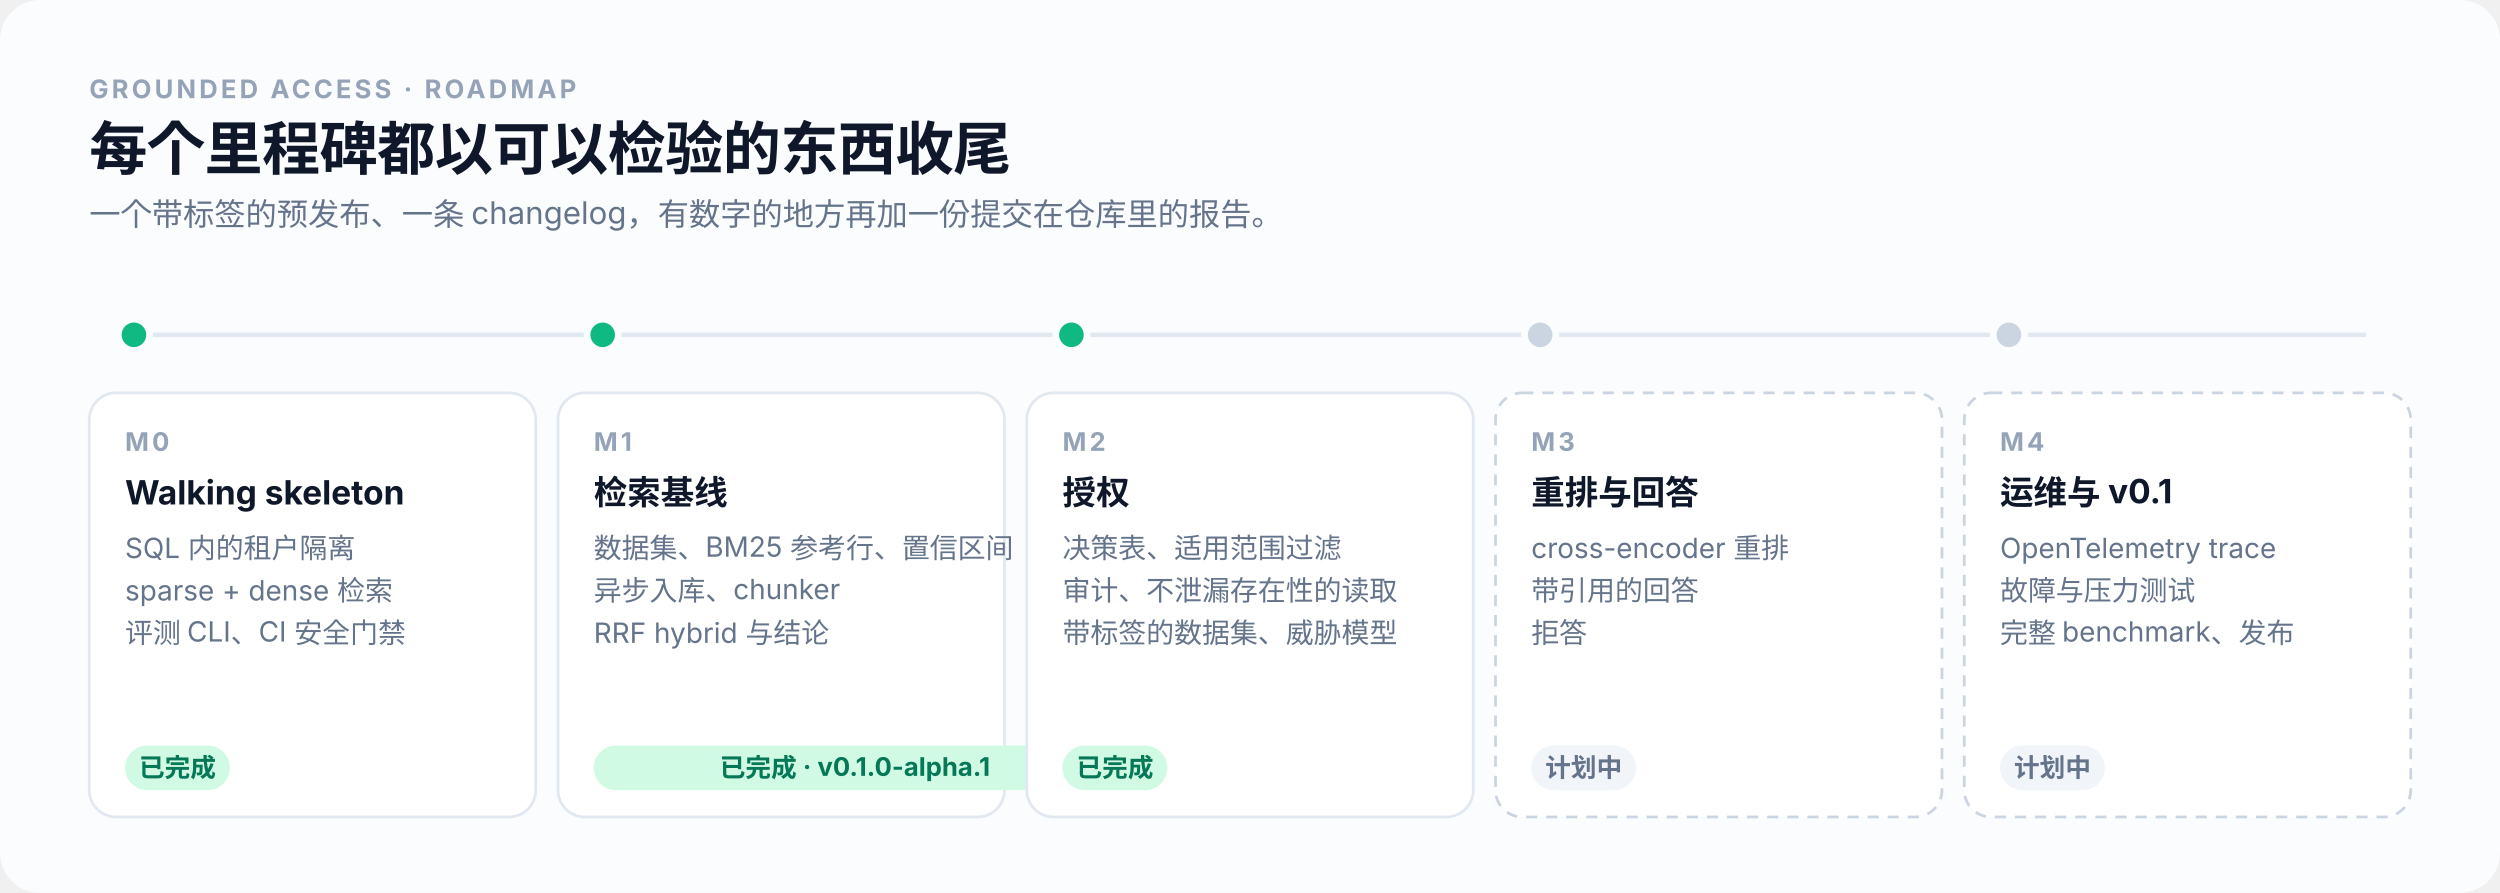
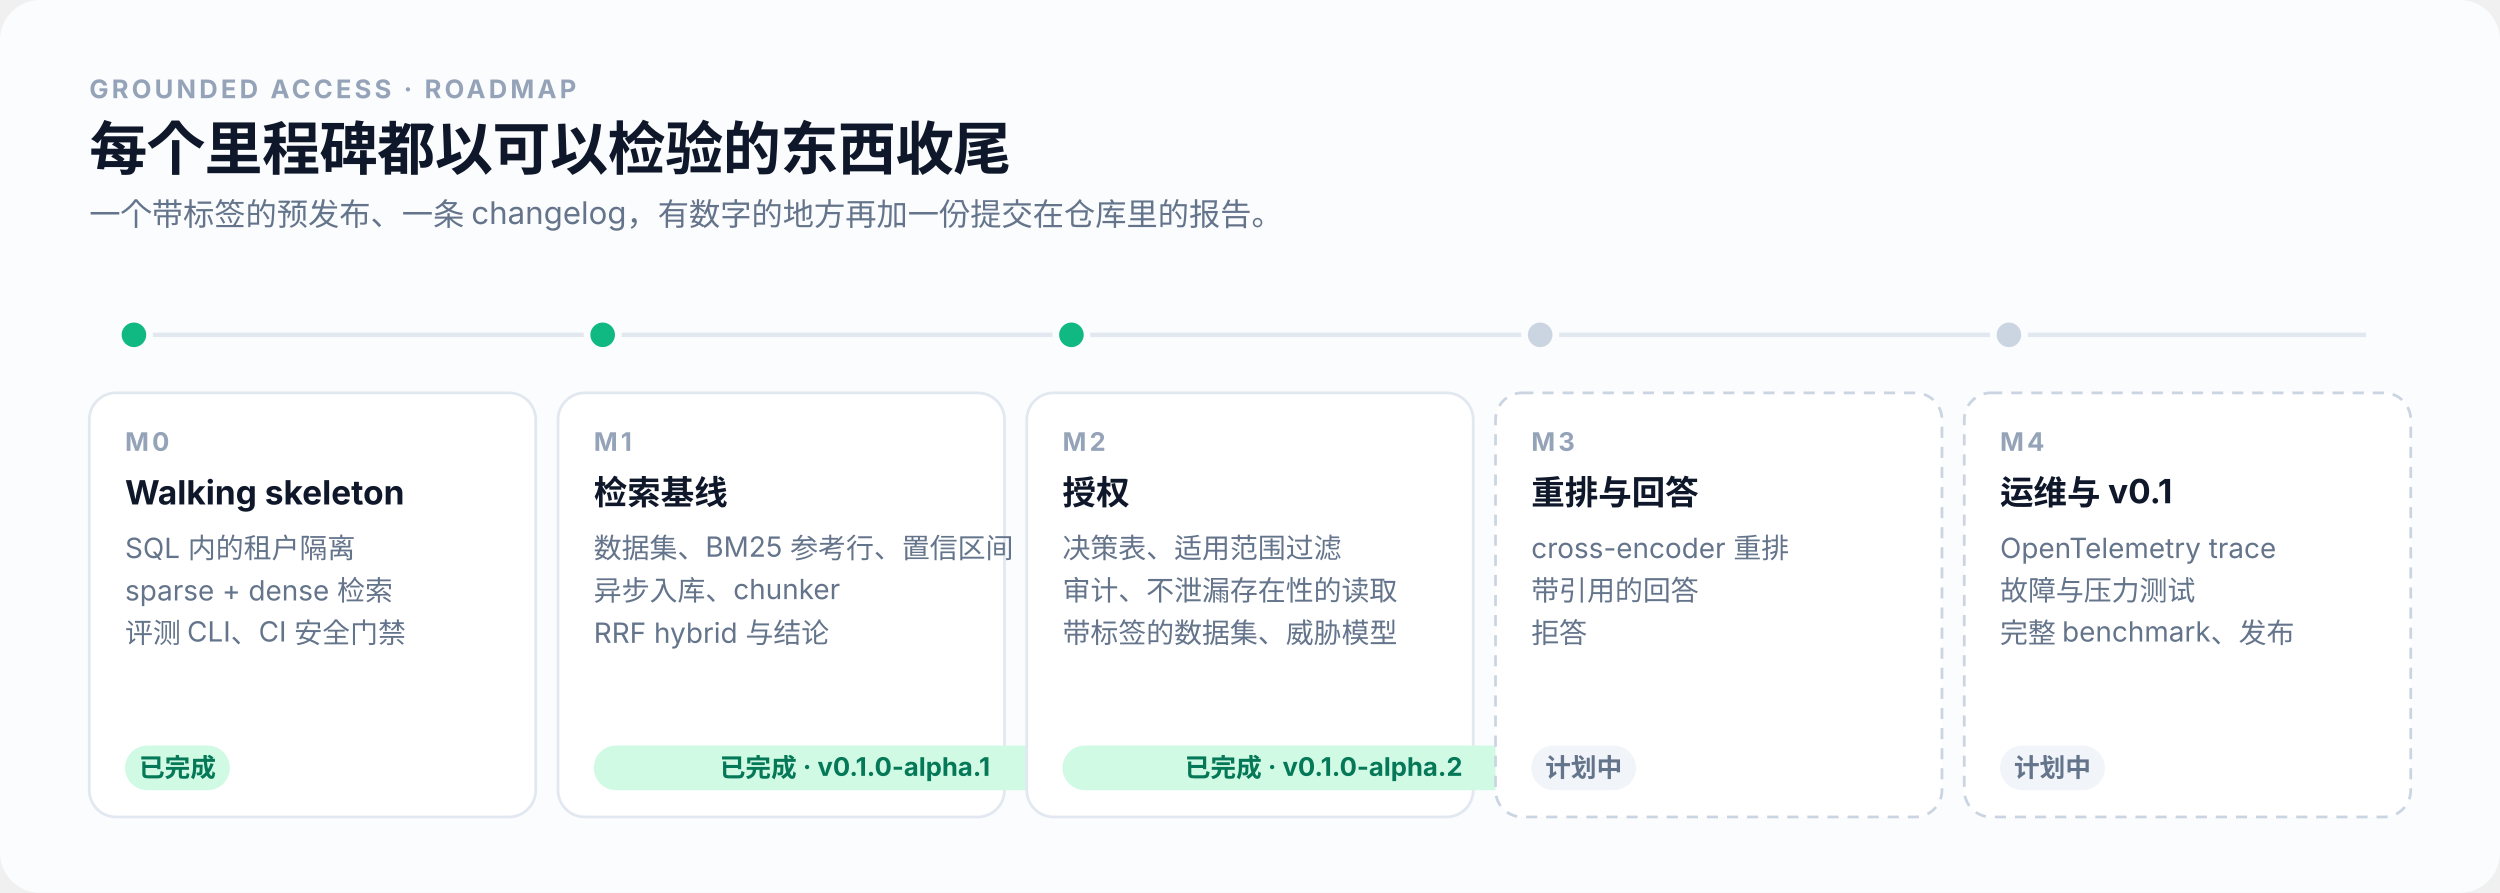
<svg xmlns="http://www.w3.org/2000/svg" viewBox="0 0 1120 400" width="1120" height="400" role="img" aria-labelledby="ttl dsc" style="max-width:100%;height:auto">
  <defs>
    <marker id="ar" viewBox="0 0 10 10" refX="9" refY="5" markerWidth="7" markerHeight="7" orient="auto-start-reverse">
      <path class="mk" d="M0 0 L10 5 L0 10 z" />
    </marker>
    <marker id="ar-v" viewBox="0 0 10 10" refX="9" refY="5" markerWidth="7" markerHeight="7" orient="auto-start-reverse">
      <path class="mk-v" d="M0 0 L10 5 L0 10 z" />
    </marker>
  </defs>
  <style>
    text{font-family:-apple-system,BlinkMacSystemFont,"Segoe UI","PingFang SC","Hiragino Sans GB","Microsoft YaHei",Inter,Roboto,sans-serif;}
    .bg{fill:#FBFCFE}
    .kicker{font-size:11.5px;font-weight:700;fill:#94A3B8;letter-spacing:1.4px}
    .title{font-size:26px;font-weight:700;fill:#0F172A;letter-spacing:-.2px}
    .sub{font-size:14px;fill:#64748B}
    .lbl{font-size:15px;font-weight:650;fill:#0F172A}
    .lbl-sm{font-size:13.5px;font-weight:650;fill:#0F172A}
    .txt{font-size:12.5px;fill:#64748B}
    .txt-d{font-size:12.5px;fill:#334155}
    .foot{font-size:12.5px;fill:#64748B}
    .mono{font-family:ui-monospace,SFMono-Regular,Menlo,Consolas,monospace;font-size:12px;font-weight:500;fill:#334155}
    .code{font-family:ui-monospace,SFMono-Regular,Menlo,Consolas,monospace;font-size:12.5px;fill:#E2E8F0}
    .codek{font-family:ui-monospace,SFMono-Regular,Menlo,Consolas,monospace;font-size:12.5px;fill:#7DD3FC}
    .num{font-size:13px;font-weight:650;fill:#0F172A}
    .big{font-size:30px;font-weight:700;fill:#0F172A}
    .bigok{font-size:30px;font-weight:700;fill:#059669}
    .card{fill:#FFFFFF;stroke:#E2E8F0;stroke-width:1.25}
    .dash{fill:#FFFFFF;stroke:#CBD5E1;stroke-width:1.25;stroke-dasharray:5 4}
    .group{fill:#F1F5F9;fill-opacity:.55;stroke:#E2E8F0;stroke-width:1.25}
    .blue{fill:#EFF6FF;stroke:#BFDBFE;stroke-width:1.25}
    .teal{fill:#F0FDFA;stroke:#99F6E4;stroke-width:1.25}
    .violet{fill:#F5F3FF;stroke:#DDD6FE;stroke-width:1.25}
    .amber{fill:#FFFBEB;stroke:#FDE68A;stroke-width:1.25}
    .rose{fill:#FFF1F2;stroke:#FECDD3;stroke-width:1.25}
    .green{fill:#ECFDF5;stroke:#A7F3D0;stroke-width:1.25}
    .dark{fill:#0F172A}
    .ln{stroke:#94A3B8;stroke-width:1.5;fill:none}
    .ln-v{stroke:#6366F1;stroke-width:1.75;fill:none}
    .mk{fill:#94A3B8}.mk-v{fill:#6366F1}
    .bar-s{fill:#38BDF8}.bar-d{fill:#6366F1}.bar-h{fill:#A78BFA}.bar-r{fill:#CBD5E1}
    .axis{stroke:#E2E8F0;stroke-width:1}
    .whisk{stroke:#0F172A;stroke-width:1.5}
    .pill-ok{fill:#D1FAE5}.pill-ok-t{font-size:11.5px;font-weight:700;fill:#047857}
    .pill-now{fill:#E0E7FF}.pill-now-t{font-size:11.5px;font-weight:700;fill:#4338CA}
    .pill-next{fill:#F1F5F9}.pill-next-t{font-size:11.5px;font-weight:700;fill:#64748B}
  </style>
  <rect class="bg" width="1120" height="400" rx="18" />
  <text class="kicker" x="40" y="44">GROUNDED ACCESS · ROADMAP</text>
  <text class="title" x="40" y="76">每个里程碑都以可以检验的东西收尾</text>
  <text class="sub" x="40" y="101">一个带标签的预发布、一条 changelog，有数字的地方再加一份提交在仓库里的报告。</text>
  <line class="axis" x1="60" y1="150" x2="1060" y2="150" style="stroke-width:2" />
  <circle cx="60" cy="150" r="7" fill="#10B981" stroke="#FBFCFE" stroke-width="3" />
  <rect class="card" x="40" y="176" width="200" height="190" rx="12" />
  <text class="kicker" x="56" y="202">M0</text>
  <text class="lbl" x="56" y="226">Walking skeleton</text>
  <text class="txt" x="56" y="250">SQL 内的租户隔离</text>
  <text class="txt" x="56" y="269">sparse + dense 检索</text>
  <text class="txt" x="56" y="288">评测 CLI、CI 安全门禁</text>
  <rect class="pill-ok" x="56" y="334" width="47" height="20" rx="10" />
  <text class="pill-ok-t" x="79.5" y="348" text-anchor="middle">已完成</text>
  <circle cx="270" cy="150" r="7" fill="#10B981" stroke="#FBFCFE" stroke-width="3" />
  <rect class="card" x="250" y="176" width="200" height="190" rx="12" />
  <text class="kicker" x="266" y="202">M1</text>
  <text class="lbl" x="266" y="226">检索基线</text>
  <text class="txt" x="266" y="250">数据集、BM25 参考行、置信区间</text>
  <text class="txt" x="266" y="269">异步入库、chunker</text>
  <text class="txt" x="266" y="288">RRF hybrid 与结论</text>
  <rect class="pill-ok" x="266" y="334" width="234" height="20" rx="10" />
  <text class="pill-ok-t" x="383.0" y="348" text-anchor="middle">已完成 · v0.1.0-alpha.1</text>
  <circle cx="480" cy="150" r="7" fill="#10B981" stroke="#FBFCFE" stroke-width="3" />
  <rect class="card" x="460" y="176" width="200" height="190" rx="12" />
  <text class="kicker" x="476" y="202">M2</text>
  <text class="lbl" x="476" y="226">授权</text>
  <text class="txt" x="476" y="250">决策表、适用范围过滤</text>
  <text class="txt" x="476" y="269">审计、不泄漏存在性的读取</text>
  <text class="txt" x="476" y="288">带标签的数据集、威胁模型</text>
-   <rect class="pill-ok" x="476" y="334" width="47" height="20" rx="10" />
-   <text class="pill-ok-t" x="499.5" y="348" text-anchor="middle">已完成</text>
+   <rect class="pill-ok" x="476" y="334" width="234" height="20" rx="10" />
+   <text class="pill-ok-t" x="593.0" y="348" text-anchor="middle">已完成 · v0.1.0-alpha.2</text>
  <circle cx="690" cy="150" r="7" fill="#CBD5E1" stroke="#FBFCFE" stroke-width="3" />
  <rect class="dash" x="670" y="176" width="200" height="190" rx="12" />
  <text class="kicker" x="686" y="202">M3</text>
  <text class="lbl" x="686" y="226">重排与回答</text>
  <text class="txt" x="686" y="250">cross-encoder 重排</text>
  <text class="txt" x="686" y="269">带引用的回答</text>
  <text class="txt" x="686" y="288">拒答</text>
  <rect class="pill-next" x="686" y="334" width="47" height="20" rx="10" />
  <text class="pill-next-t" x="709.5" y="348" text-anchor="middle">计划中</text>
  <circle cx="900" cy="150" r="7" fill="#CBD5E1" stroke="#FBFCFE" stroke-width="3" />
  <rect class="dash" x="880" y="176" width="200" height="190" rx="12" />
  <text class="kicker" x="896" y="202">M4</text>
  <text class="lbl" x="896" y="226">运维与 v0.1</text>
  <text class="txt" x="896" y="250">OpenTelemetry trace</text>
  <text class="txt" x="896" y="269">故障与压力测试</text>
  <text class="txt" x="896" y="288">完整 benchmark、发布</text>
  <rect class="pill-next" x="896" y="334" width="47" height="20" rx="10" />
  <text class="pill-next-t" x="919.5" y="348" text-anchor="middle">计划中</text>
</svg>
